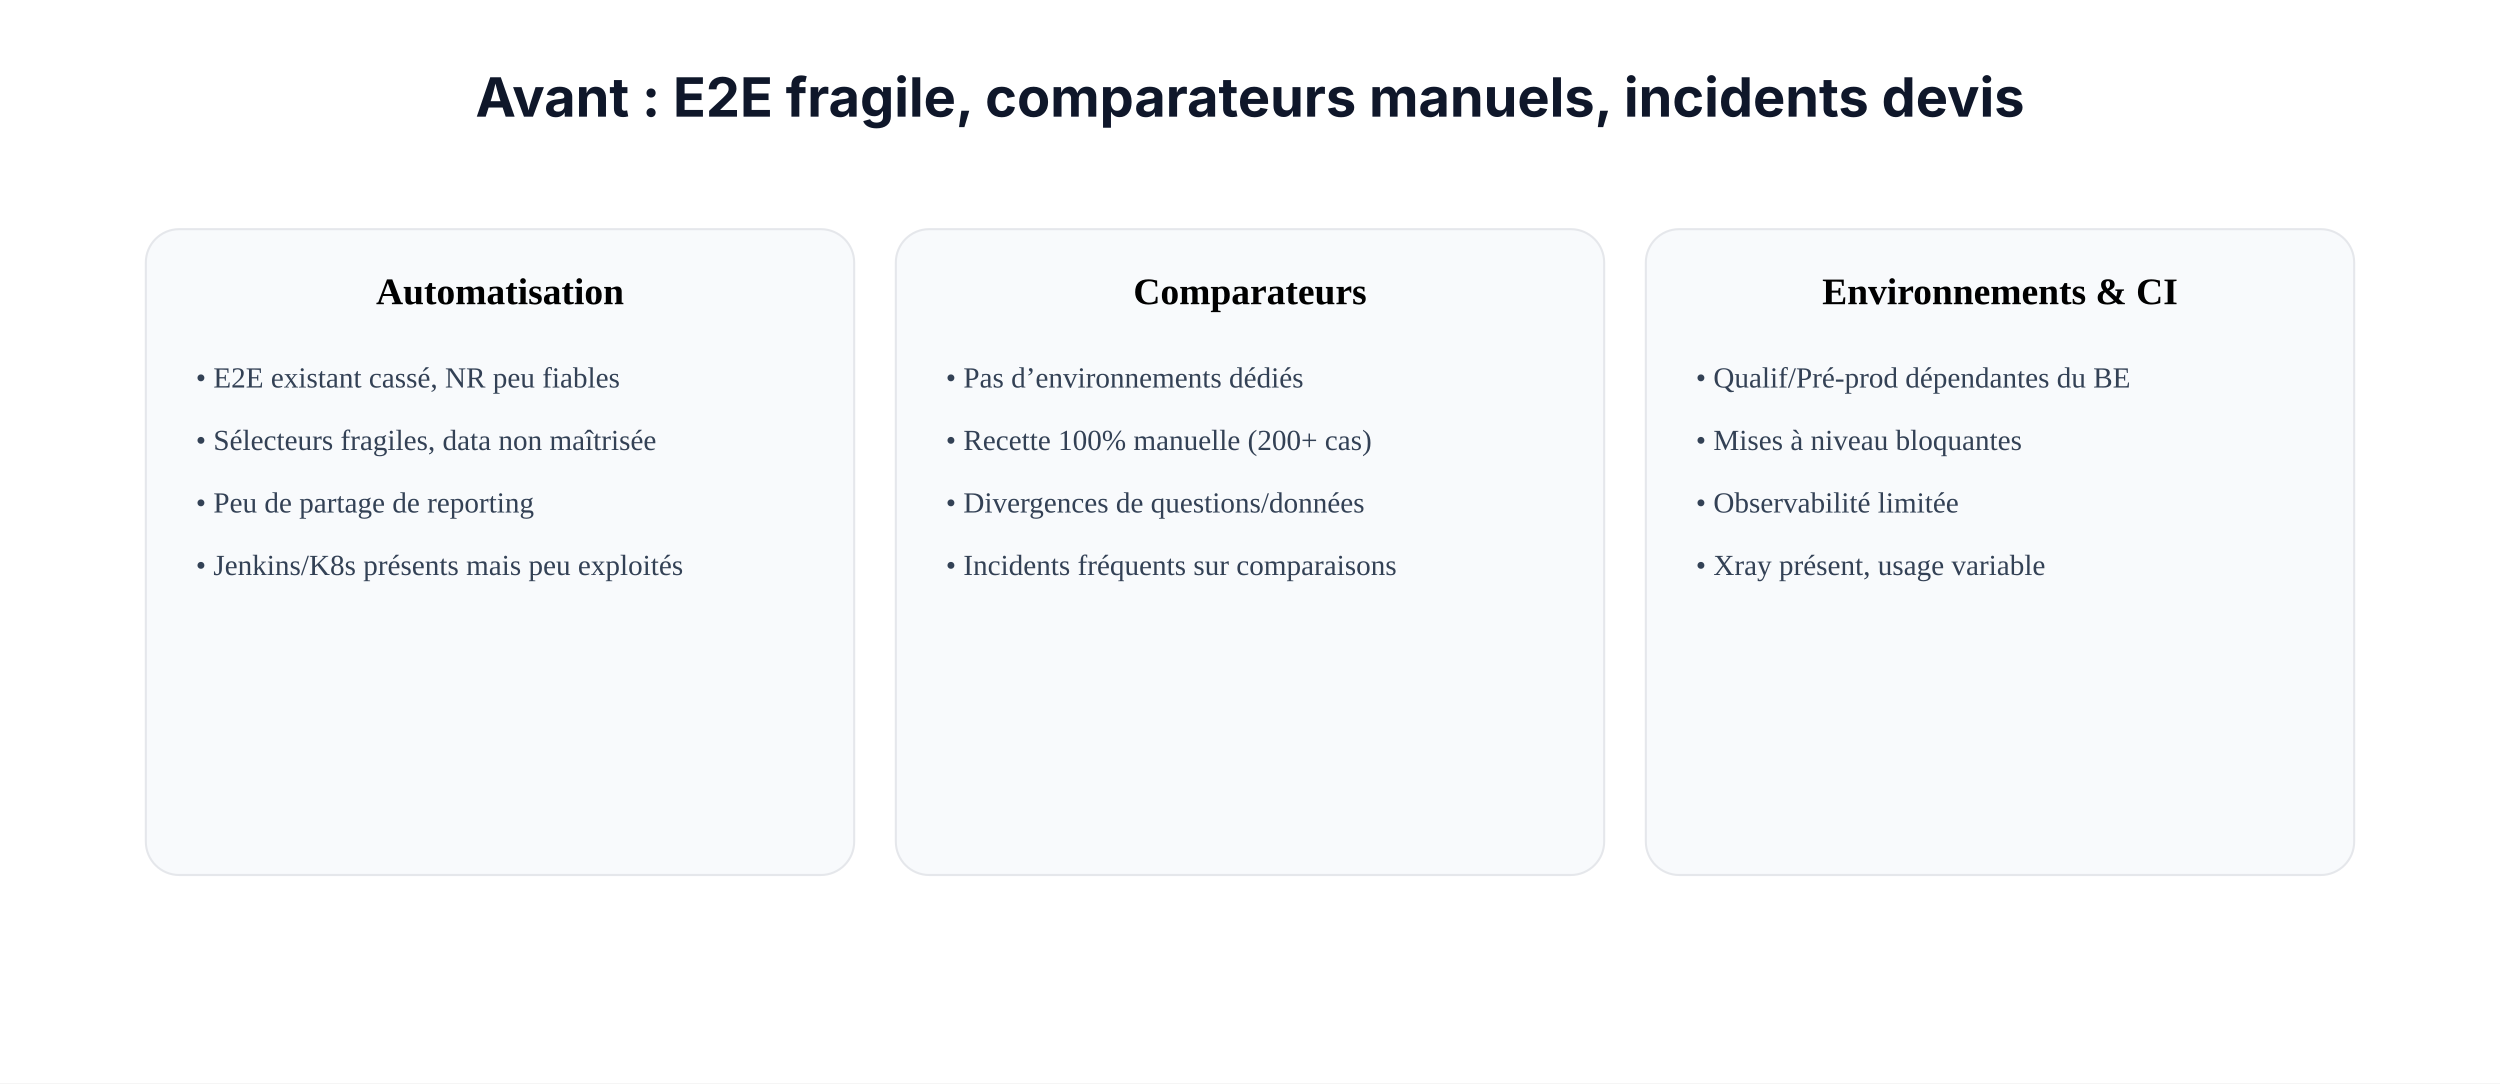
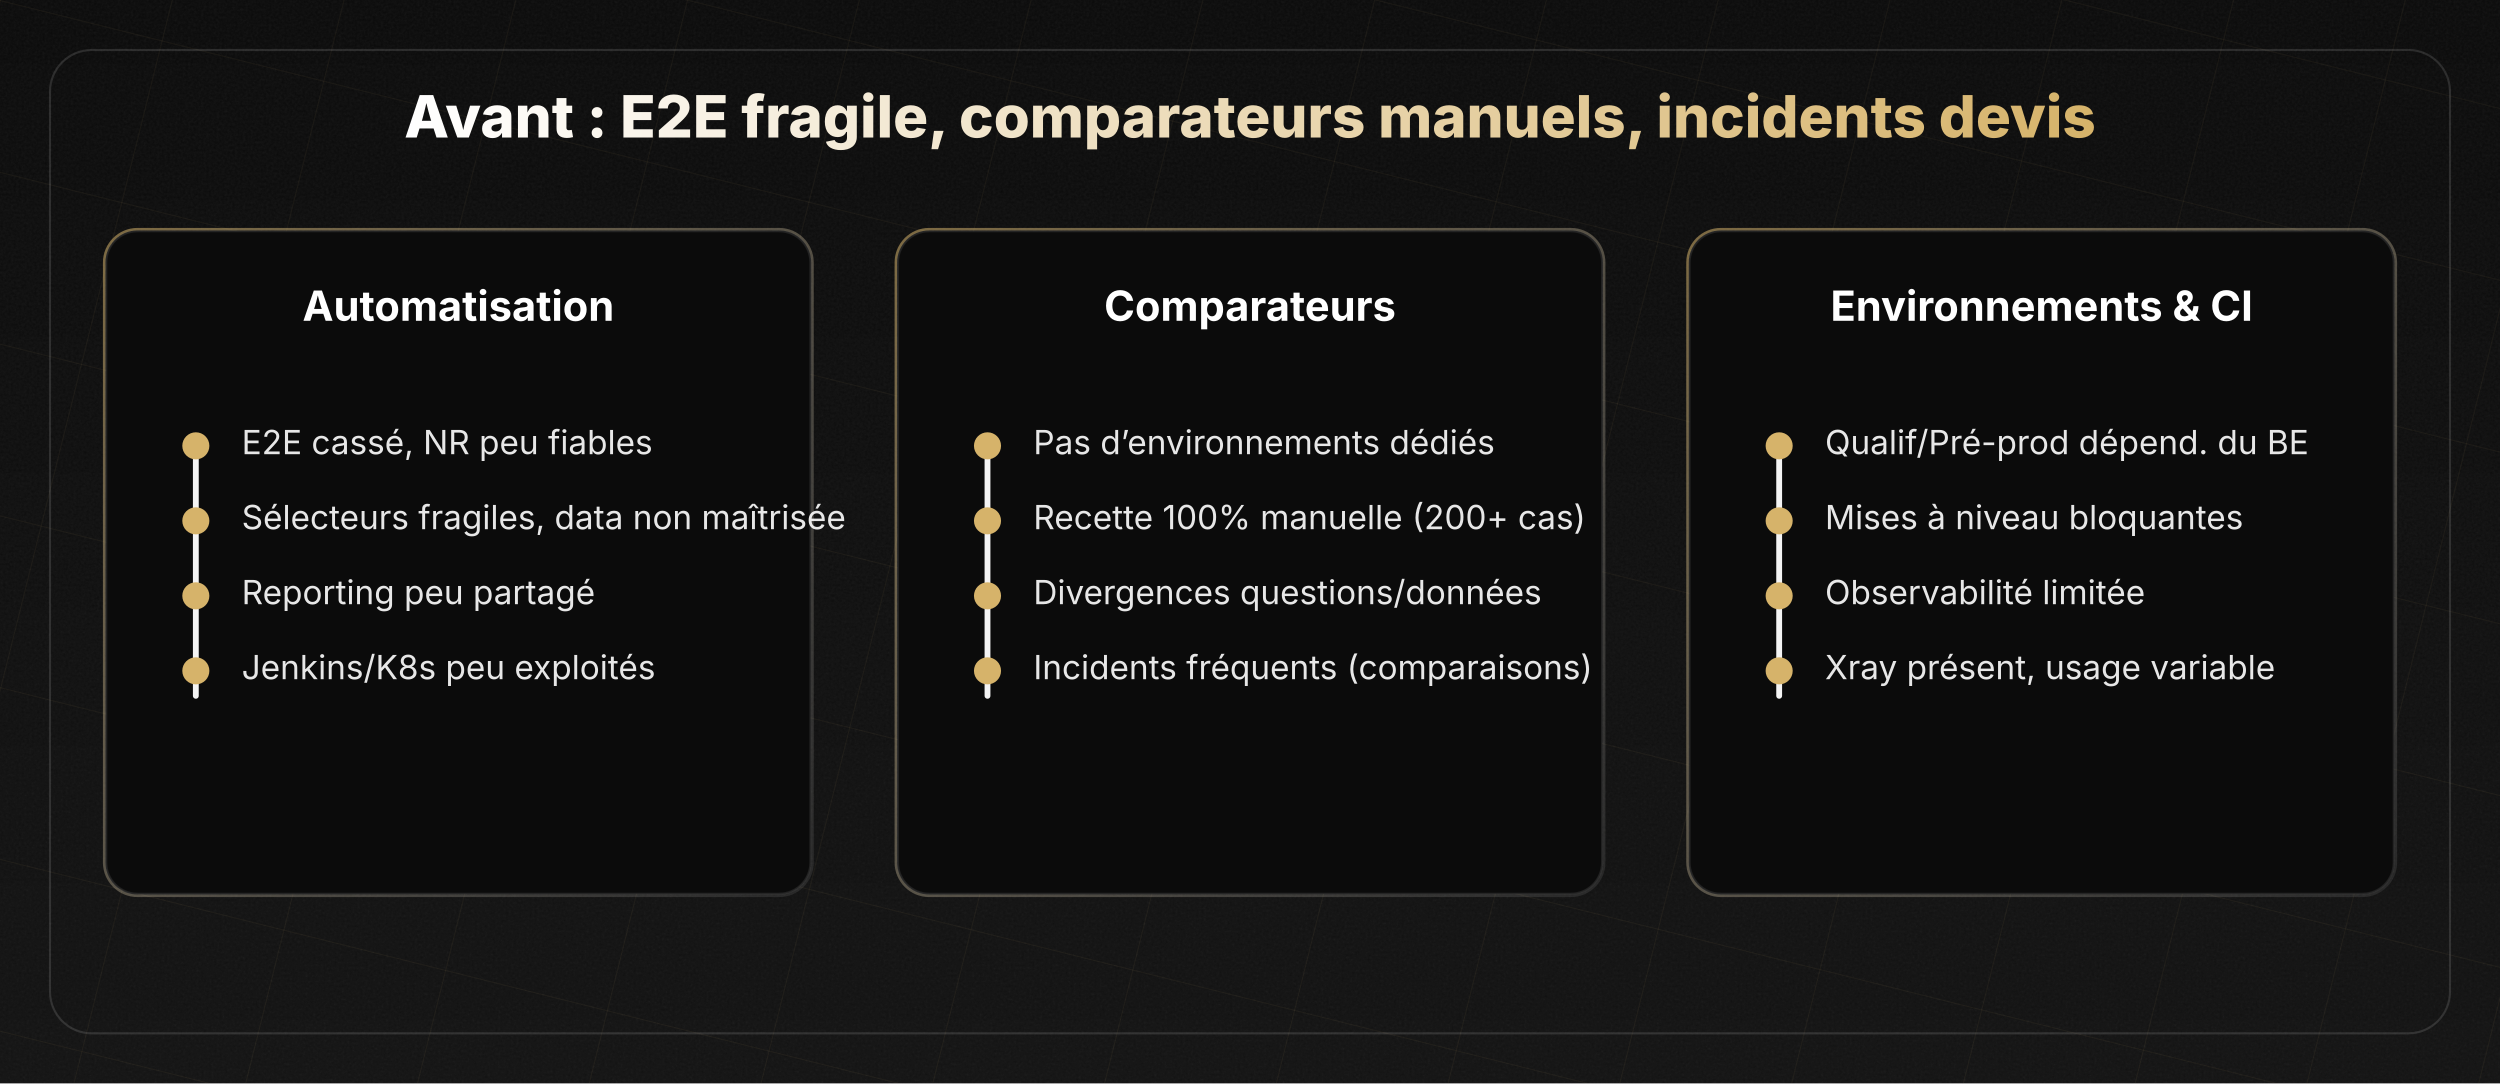
- <svg xmlns="http://www.w3.org/2000/svg" width="1200" height="520" viewBox="0 0 1200 520">
-   <rect width="1200" height="520" fill="#ffffff" />
-   <g font-family="Inter, system-ui, -apple-system, Segoe UI, Roboto, Arial" fill="#0f172a">
-     <text x="600" y="56" font-size="26" font-weight="700" text-anchor="middle">Avant : E2E fragile, comparateurs manuels, incidents devis</text>
+ <svg xmlns="http://www.w3.org/2000/svg" role="img" width="1200" height="520" viewBox="0 0 1200 520">
+   <defs>
+     <linearGradient id="bgLinear" x1="0" y1="0" x2="0" y2="1">
+       <stop offset="0" stop-color="#0A0A0A" />
+       <stop offset="1" stop-color="#121212" />
+     </linearGradient>
+     <pattern id="goldGrid" width="80" height="80" patternUnits="userSpaceOnUse" patternTransform="rotate(14)">
+       <path d="M0 0H80" stroke="#D6B36A" stroke-opacity=".06" stroke-width="1" />
+       <path d="M0 0V80" stroke="#D6B36A" stroke-opacity=".06" stroke-width="1" />
+     </pattern>
+     <filter id="grain" x="-20%" y="-20%" width="140%" height="140%">
+       <feTurbulence type="fractalNoise" baseFrequency="0.8" numOctaves="2" seed="13" result="noise" />
+       <feColorMatrix type="saturate" values="0" />
+       <feComponentTransfer>
+         <feFuncA type="linear" slope="0.06" />
+       </feComponentTransfer>
+     </filter>
+     <filter id="softWhite" x="-40%" y="-40%" width="180%" height="180%">
+       <feGaussianBlur stdDeviation="4" />
+     </filter>
+     <linearGradient id="goldStroke" x1="0" y1="0" x2="1" y2="1">
+       <stop offset="0" stop-color="#D6B36A" stop-opacity=".55" />
+       <stop offset="1" stop-color="#FFFFFF" stop-opacity=".08" />
+     </linearGradient>
+     <linearGradient id="titleGrad" x1="0" y1="0" x2="1" y2="0">
+       <stop offset="0" stop-color="#FFFFFF" />
+       <stop offset="1" stop-color="#D6B36A" />
+     </linearGradient>
+   </defs>
+   <rect width="1200" height="520" fill="url(#bgLinear)" />
+   <rect width="1200" height="520" fill="url(#goldGrid)" />
+   <rect width="1200" height="520" fill="#000" filter="url(#grain)" />
+   <rect x="24" y="24" width="1152" height="472" rx="20" fill="none" stroke="#FFFFFF20" />
+   <g font-family="Inter, system-ui, -apple-system, Segoe UI, Roboto, Arial" text-rendering="geometricPrecision">
+     <text x="600" y="66" font-size="28" font-weight="800" text-anchor="middle" fill="url(#titleGrad)">
+       Avant : E2E fragile, comparateurs manuels, incidents devis
+     </text>
  </g>
-   <g transform="translate(70,110)">
-     <rect x="0" y="0" width="340" height="310" rx="16" fill="#f8fafc" stroke="#e5e7eb" />
-     <text x="170" y="36" text-anchor="middle" font-size="18" font-weight="600">Automatisation</text>
-     <g fill="#334155" font-size="14">
-       <text x="24" y="76">• E2E existant cassé, NR peu fiables</text>
-       <text x="24" y="106">• Sélecteurs fragiles, data non maîtrisée</text>
-       <text x="24" y="136">• Peu de partage de reporting</text>
-       <text x="24" y="166">• Jenkins/K8s présents mais peu exploités</text>
+   <g transform="translate(50,110)" font-family="Inter, system-ui, -apple-system, Segoe UI, Roboto, Arial">
+     <rect x="0" y="0" width="340" height="320" rx="16" fill="none" stroke="url(#goldStroke)" stroke-width="1.2" />
+     <rect x="1" y="1" width="338" height="318" rx="15" fill="#0B0B0B" stroke="#FFFFFF18" />
+     <text x="170" y="44" text-anchor="middle" font-size="20" font-weight="700" fill="#FFFFFF">Automatisation</text>
+     <path d="M44 100 L44 224" stroke="#FFFFFF" stroke-width="2.8" stroke-linecap="round" opacity=".95" />
+     <path d="M44 100 L44 224" stroke="#FFFFFF" stroke-width="7" stroke-linecap="round" opacity=".22" filter="url(#softWhite)" />
+     <g fill="#D6B36A">
+       <circle cx="44" cy="104" r="6.5" />
+       <circle cx="44" cy="140" r="6.5" />
+       <circle cx="44" cy="176" r="6.5" />
+       <circle cx="44" cy="212" r="6.5" />
+     </g>
+     <g font-size="16" fill="#FFFFFFE6">
+       <text x="66" y="108">E2E cassé, NR peu fiables</text>
+       <text x="66" y="144">Sélecteurs fragiles, data non maîtrisée</text>
+       <text x="66" y="180">Reporting peu partagé</text>
+       <text x="66" y="216">Jenkins/K8s peu exploités</text>
    </g>
  </g>
-   <g transform="translate(430,110)">
-     <rect x="0" y="0" width="340" height="310" rx="16" fill="#f8fafc" stroke="#e5e7eb" />
-     <text x="170" y="36" text-anchor="middle" font-size="18" font-weight="600">Comparateurs</text>
-     <g fill="#334155" font-size="14">
-       <text x="24" y="76">• Pas d’environnements dédiés</text>
-       <text x="24" y="106">• Recette 100% manuelle (200+ cas)</text>
-       <text x="24" y="136">• Divergences de questions/données</text>
-       <text x="24" y="166">• Incidents fréquents sur comparaisons</text>
+   <g transform="translate(430,110)" font-family="Inter, system-ui, -apple-system, Segoe UI, Roboto, Arial">
+     <rect x="0" y="0" width="340" height="320" rx="16" fill="none" stroke="url(#goldStroke)" stroke-width="1.2" />
+     <rect x="1" y="1" width="338" height="318" rx="15" fill="#0B0B0B" stroke="#FFFFFF18" />
+     <text x="170" y="44" text-anchor="middle" font-size="20" font-weight="700" fill="#FFFFFF">Comparateurs</text>
+     <path d="M44 100 L44 224" stroke="#FFFFFF" stroke-width="2.8" stroke-linecap="round" opacity=".95" />
+     <path d="M44 100 L44 224" stroke="#FFFFFF" stroke-width="7" stroke-linecap="round" opacity=".22" filter="url(#softWhite)" />
+     <g fill="#D6B36A">
+       <circle cx="44" cy="104" r="6.5" />
+       <circle cx="44" cy="140" r="6.5" />
+       <circle cx="44" cy="176" r="6.5" />
+       <circle cx="44" cy="212" r="6.5" />
+     </g>
+     <g font-size="16" fill="#FFFFFFE6">
+       <text x="66" y="108">Pas d’environnements dédiés</text>
+       <text x="66" y="144">Recette 100% manuelle (200+ cas)</text>
+       <text x="66" y="180">Divergences questions/données</text>
+       <text x="66" y="216">Incidents fréquents (comparaisons)</text>
    </g>
  </g>
-   <g transform="translate(790,110)">
-     <rect x="0" y="0" width="340" height="310" rx="16" fill="#f8fafc" stroke="#e5e7eb" />
-     <text x="170" y="36" text-anchor="middle" font-size="18" font-weight="600">Environnements &amp; CI</text>
-     <g fill="#334155" font-size="14">
-       <text x="24" y="76">• Qualif/Pré-prod dépendantes du BE</text>
-       <text x="24" y="106">• Mises à niveau bloquantes</text>
-       <text x="24" y="136">• Observabilité limitée</text>
-       <text x="24" y="166">• Xray présent, usage variable</text>
+   <g transform="translate(810,110)" font-family="Inter, system-ui, -apple-system, Segoe UI, Roboto, Arial">
+     <rect x="0" y="0" width="340" height="320" rx="16" fill="none" stroke="url(#goldStroke)" stroke-width="1.2" />
+     <rect x="1" y="1" width="338" height="318" rx="15" fill="#0B0B0B" stroke="#FFFFFF18" />
+     <text x="170" y="44" text-anchor="middle" font-size="20" font-weight="700" fill="#FFFFFF">Environnements &amp; CI</text>
+     <path d="M44 100 L44 224" stroke="#FFFFFF" stroke-width="2.8" stroke-linecap="round" opacity=".95" />
+     <path d="M44 100 L44 224" stroke="#FFFFFF" stroke-width="7" stroke-linecap="round" opacity=".22" filter="url(#softWhite)" />
+     <g fill="#D6B36A">
+       <circle cx="44" cy="104" r="6.5" />
+       <circle cx="44" cy="140" r="6.5" />
+       <circle cx="44" cy="176" r="6.5" />
+       <circle cx="44" cy="212" r="6.5" />
+     </g>
+     <g font-size="16" fill="#FFFFFFE6">
+       <text x="66" y="108">Qualif/Pré-prod dépend. du BE</text>
+       <text x="66" y="144">Mises à niveau bloquantes</text>
+       <text x="66" y="180">Observabilité limitée</text>
+       <text x="66" y="216">Xray présent, usage variable</text>
    </g>
  </g>
</svg>
